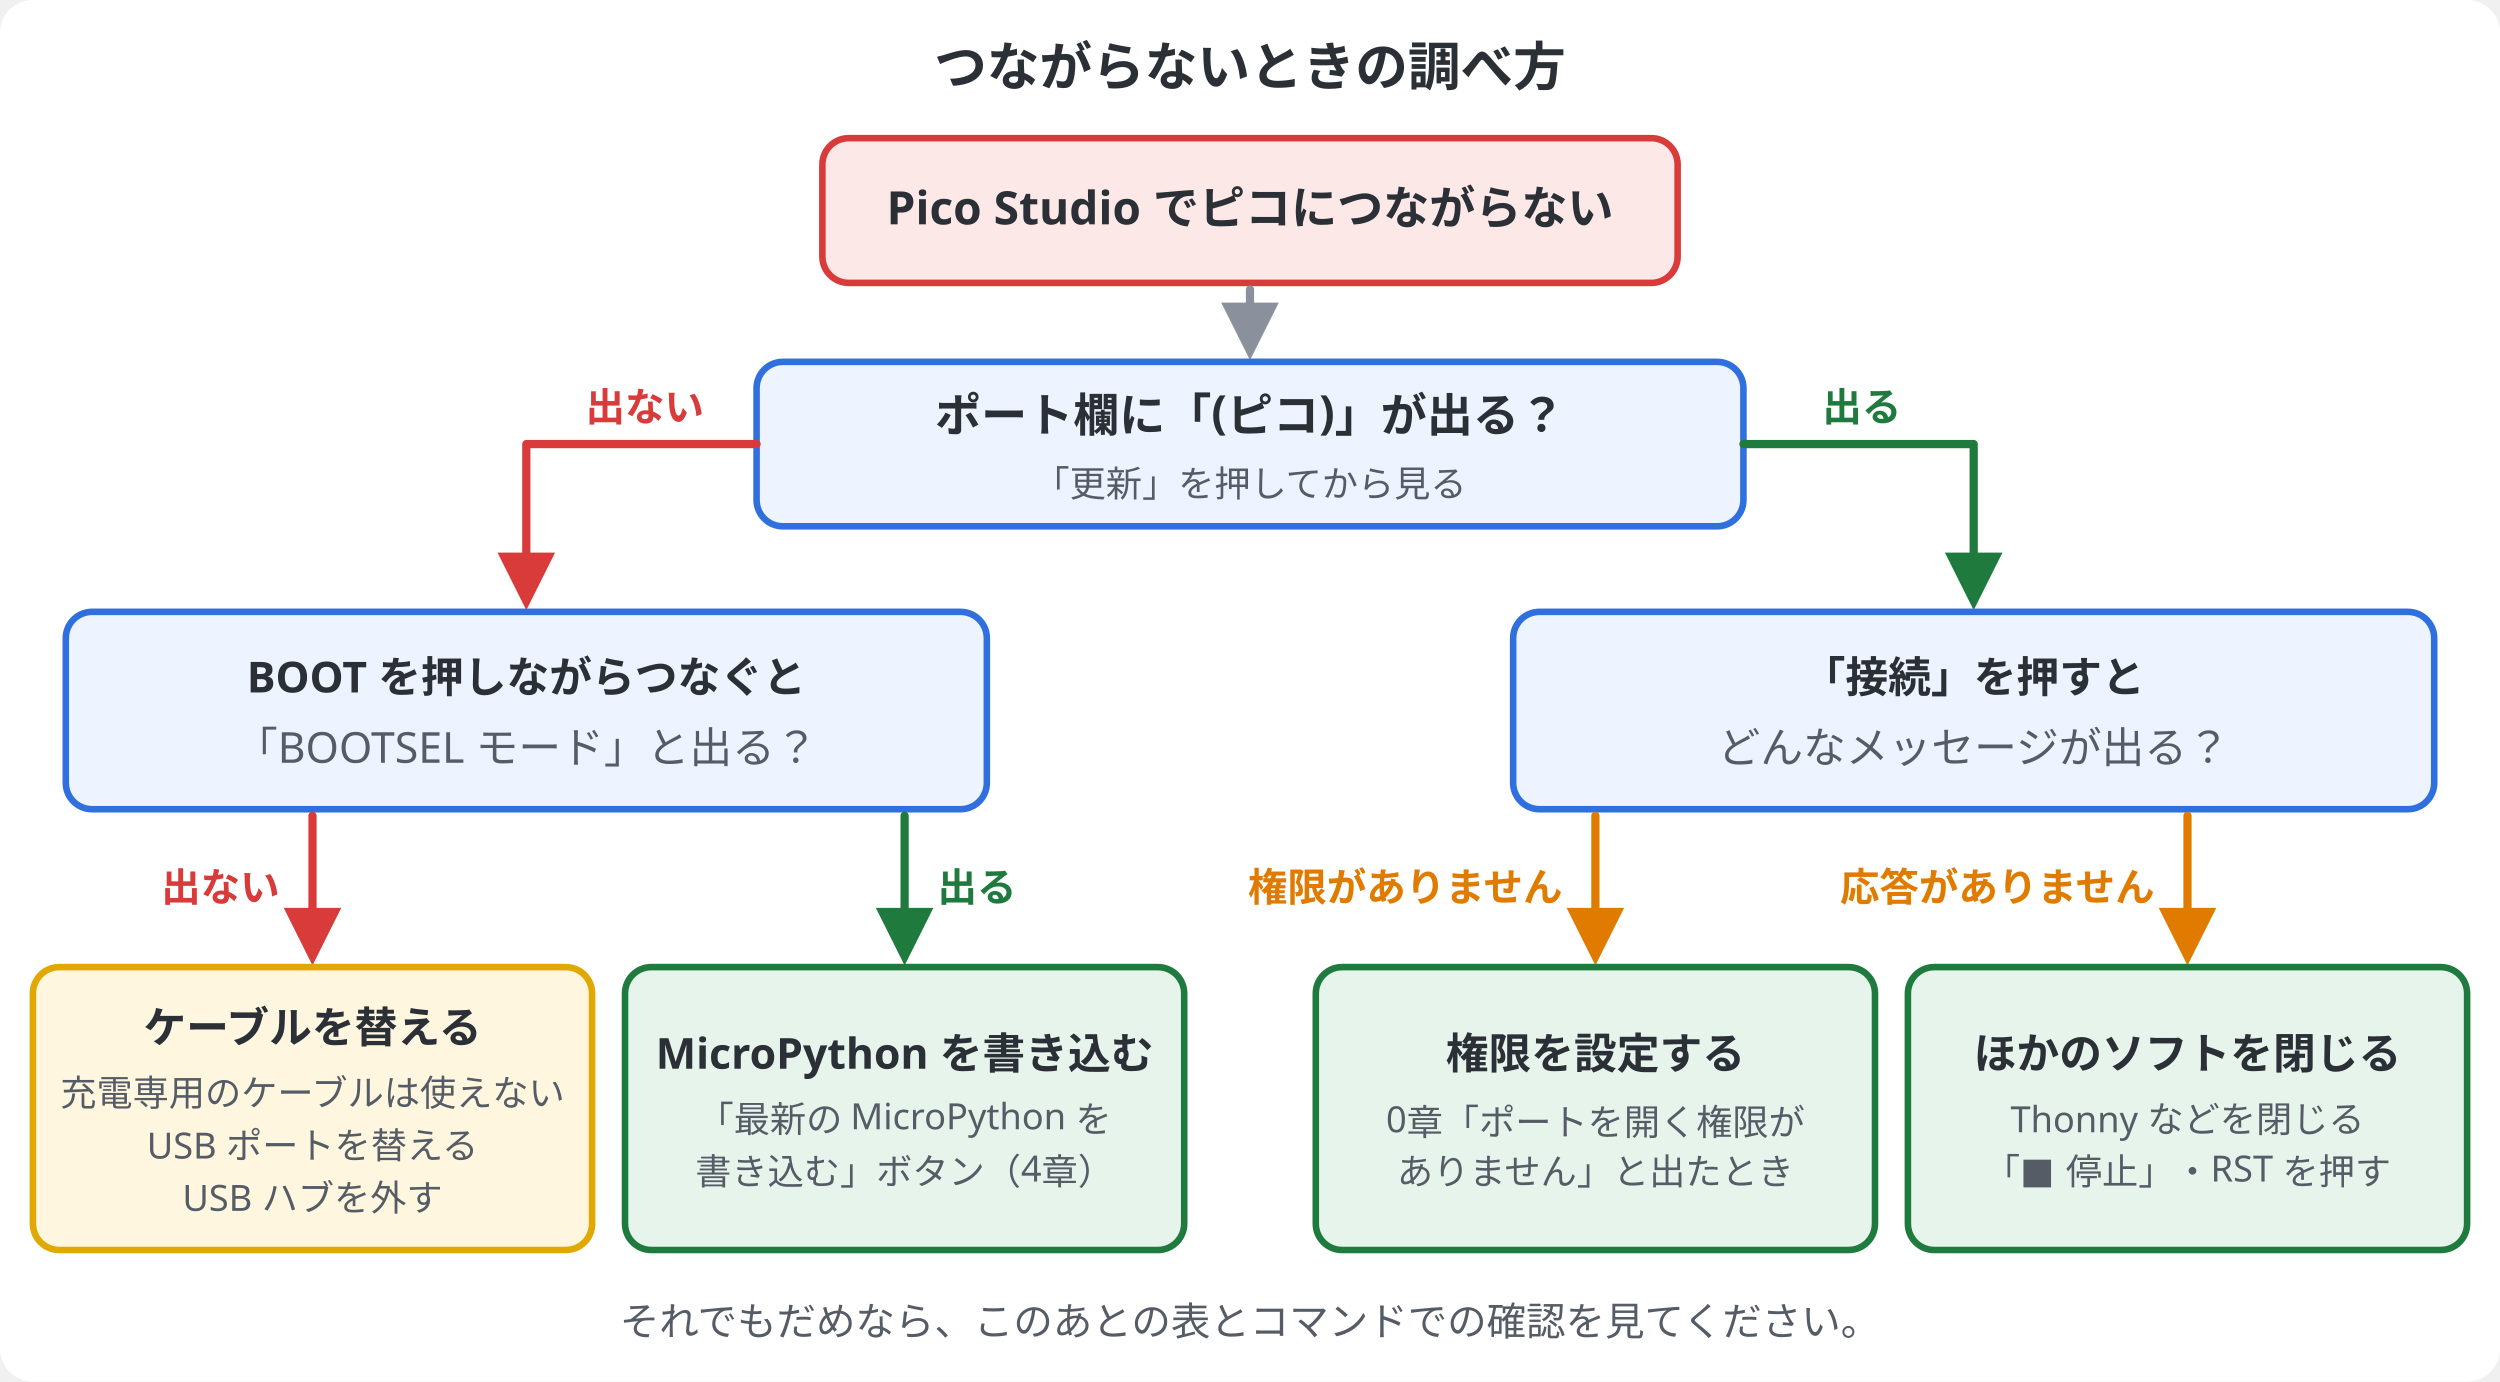
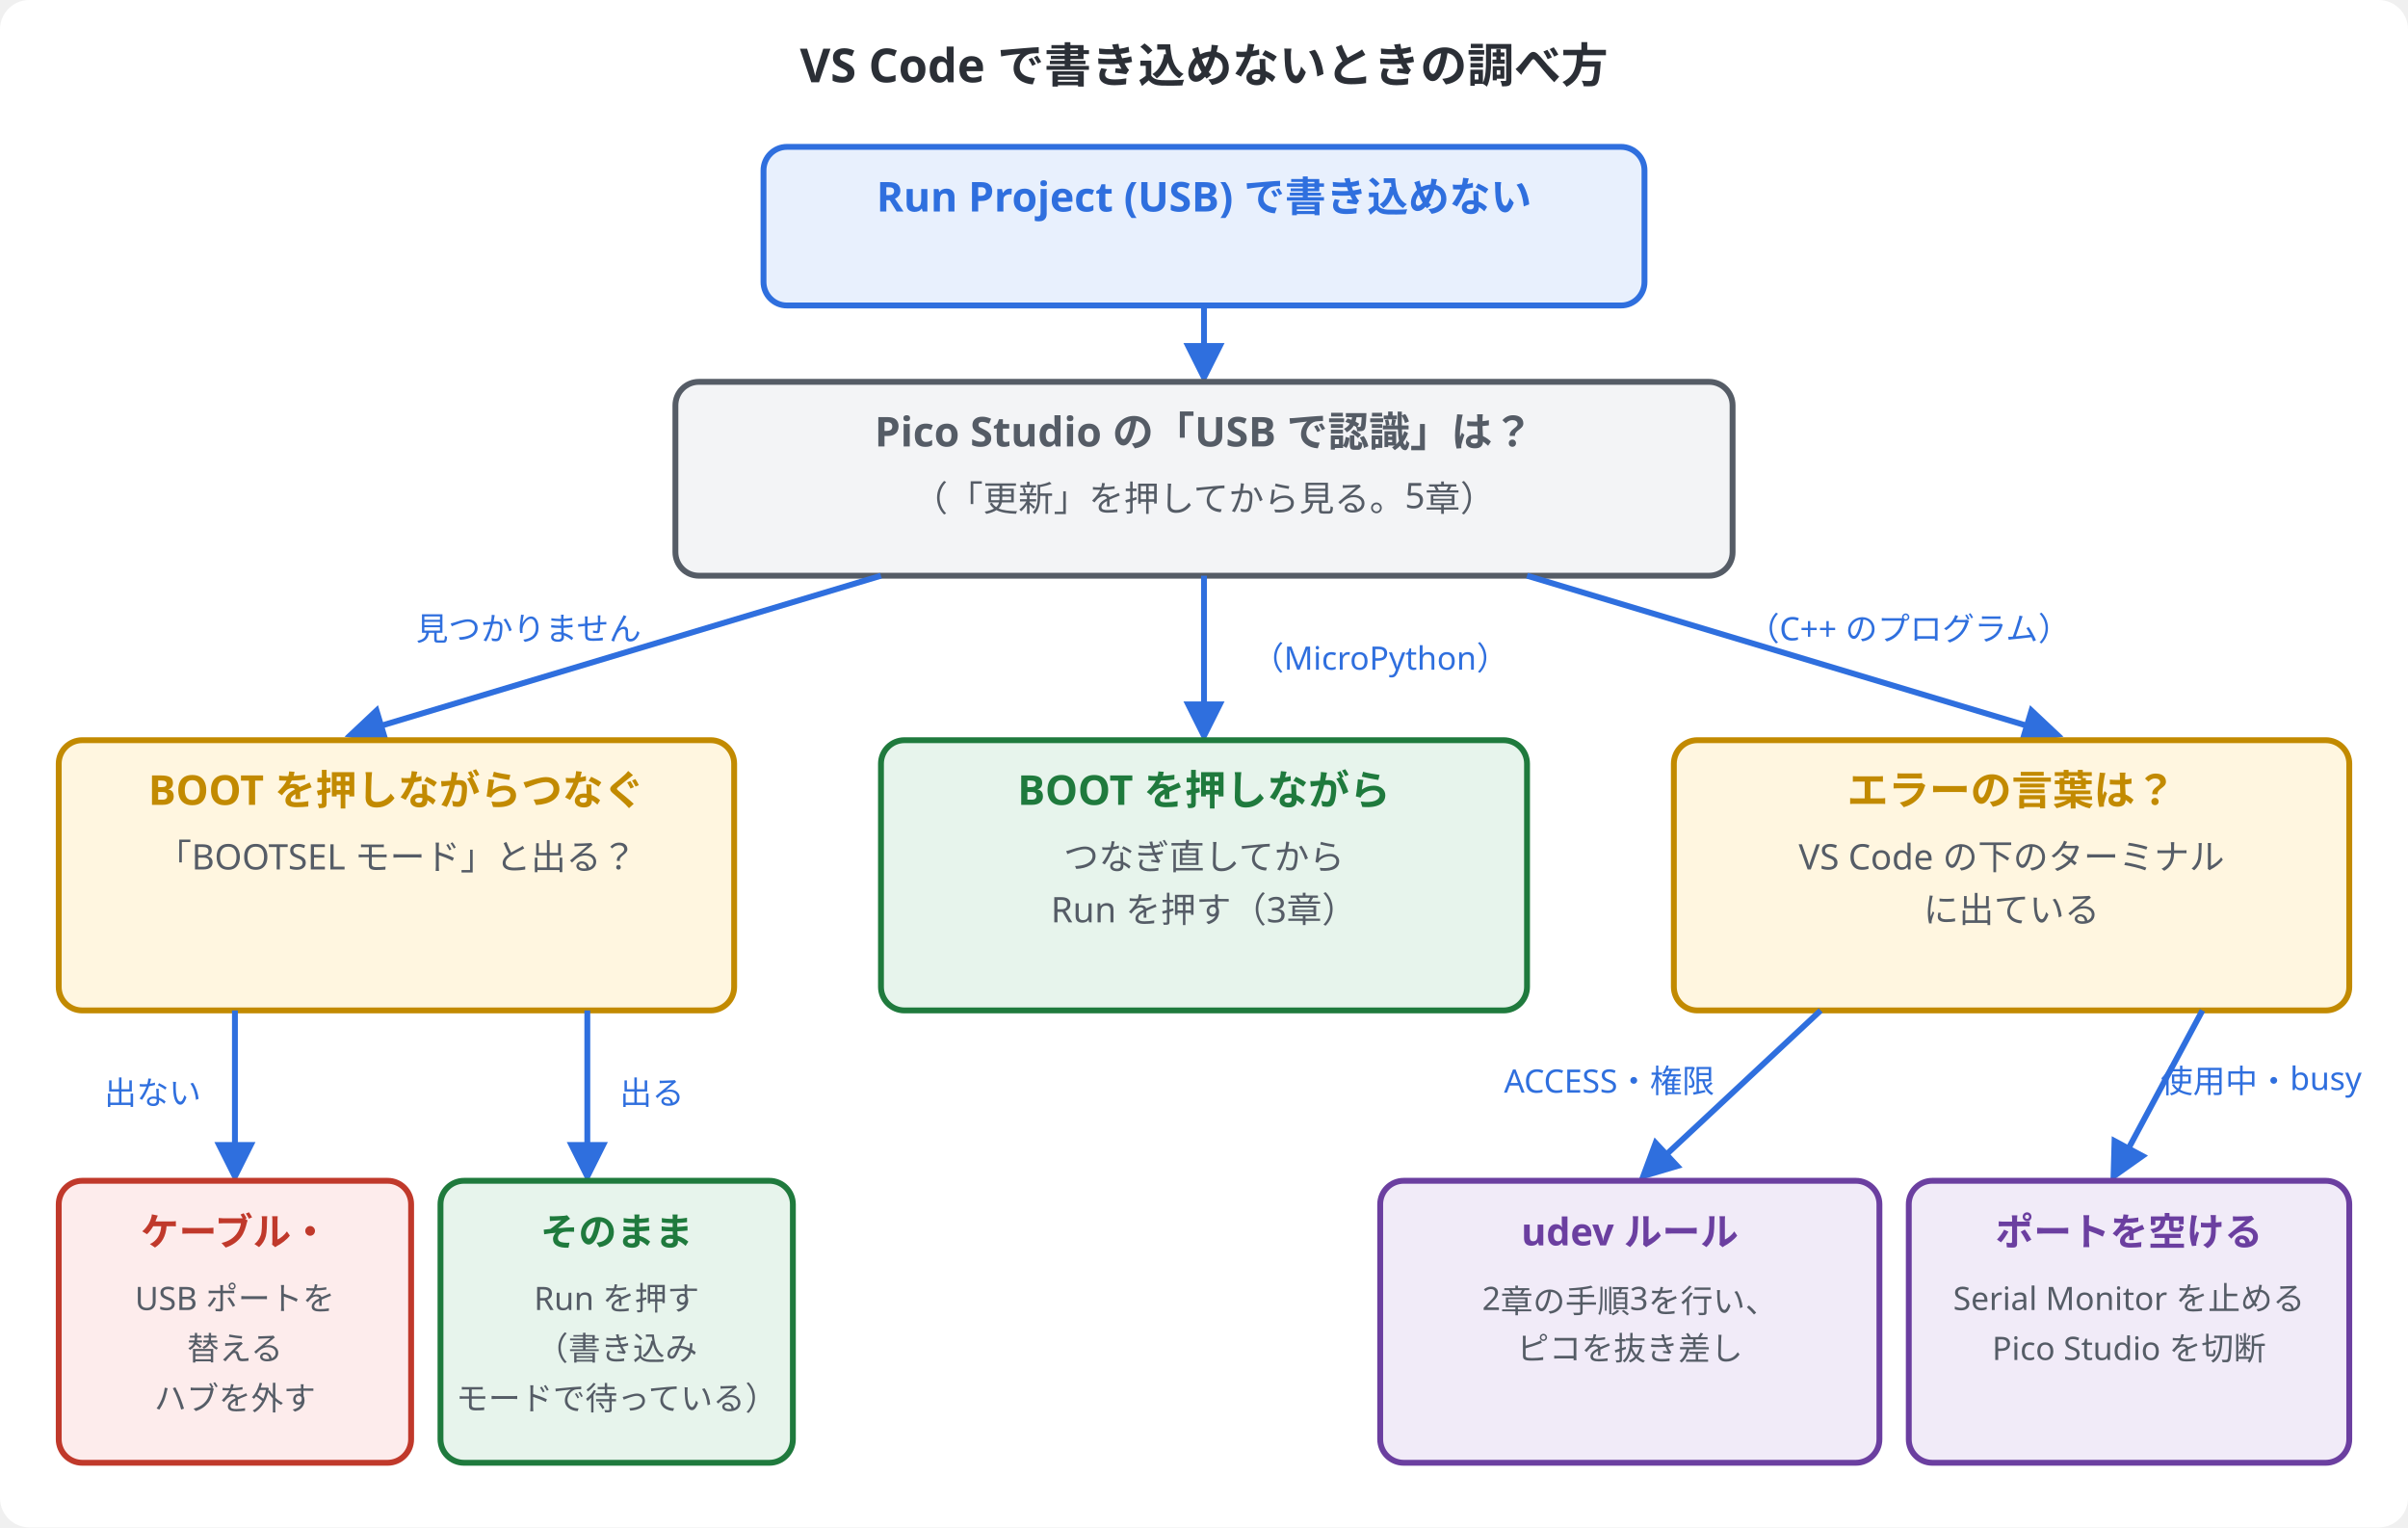
- <svg xmlns="http://www.w3.org/2000/svg" viewBox="0 0 760 420" font-family="system-ui, 'Noto Sans JP', sans-serif" font-size="13">
+ <svg xmlns="http://www.w3.org/2000/svg" viewBox="0 0 820 520" font-family="system-ui, 'Noto Sans JP', sans-serif" font-size="13">
  <defs>
    <marker id="ah-1f7a3d" viewBox="0 0 10 10" refX="8" refY="5" markerWidth="7" markerHeight="7" orient="auto-start-reverse">
      <path d="M0 0 L10 5 L0 10 z" fill="#1f7a3d" />
    </marker>
-     <marker id="ah-8a919c" viewBox="0 0 10 10" refX="8" refY="5" markerWidth="7" markerHeight="7" orient="auto-start-reverse">
-       <path d="M0 0 L10 5 L0 10 z" fill="#8a919c" />
+     <marker id="ah-c0392b" viewBox="0 0 10 10" refX="8" refY="5" markerWidth="7" markerHeight="7" orient="auto-start-reverse">
+       <path d="M0 0 L10 5 L0 10 z" fill="#c0392b" />
    </marker>
-     <marker id="ah-d93a3a" viewBox="0 0 10 10" refX="8" refY="5" markerWidth="7" markerHeight="7" orient="auto-start-reverse">
-       <path d="M0 0 L10 5 L0 10 z" fill="#d93a3a" />
+     <marker id="ah-c28a00" viewBox="0 0 10 10" refX="8" refY="5" markerWidth="7" markerHeight="7" orient="auto-start-reverse">
+       <path d="M0 0 L10 5 L0 10 z" fill="#c28a00" />
    </marker>
-     <marker id="ah-e07b00" viewBox="0 0 10 10" refX="8" refY="5" markerWidth="7" markerHeight="7" orient="auto-start-reverse">
-       <path d="M0 0 L10 5 L0 10 z" fill="#e07b00" />
+     <marker id="ah-555c66" viewBox="0 0 10 10" refX="8" refY="5" markerWidth="7" markerHeight="7" orient="auto-start-reverse">
+       <path d="M0 0 L10 5 L0 10 z" fill="#555c66" />
+     </marker>
+     <marker id="ah-2f6fde" viewBox="0 0 10 10" refX="8" refY="5" markerWidth="7" markerHeight="7" orient="auto-start-reverse">
+       <path d="M0 0 L10 5 L0 10 z" fill="#2f6fde" />
+     </marker>
+     <marker id="ah-6b3fa0" viewBox="0 0 10 10" refX="8" refY="5" markerWidth="7" markerHeight="7" orient="auto-start-reverse">
+       <path d="M0 0 L10 5 L0 10 z" fill="#6b3fa0" />
    </marker>
  </defs>
-   <rect width="760" height="420" rx="10" fill="#ffffff" />
-   <text x="380" y="26" font-size="16" text-anchor="middle" font-weight="700" fill="#2b2f36">つながらないときの調べ方</text>
-   <rect x="250" y="42" width="260" height="44" rx="8" fill="#fde8e8" stroke="#d93a3a" stroke-width="2" />
-   <text x="380.0" y="68.2" font-size="14" text-anchor="middle" font-weight="700" fill="#2b2f36">Pico Studio でピコにつながらない</text>
-   <line x1="380" y1="88" x2="380" y2="106" stroke="#8a919c" stroke-width="2.5" stroke-linecap="round" marker-end="url(#ah-8a919c)" />
-   <rect x="230" y="110" width="300" height="50" rx="8" fill="#eef4ff" stroke="#2f6fde" stroke-width="2" />
-   <text x="380.0" y="131.2" font-size="14" text-anchor="middle" font-weight="700" fill="#2b2f36">ポート欄に「(ピコ)」が出る？</text>
-   <text x="380.0" y="151.0" font-size="11" text-anchor="middle" font-weight="400" fill="#555c66">「更新」を押してから見る</text>
-   <path d="M230 135 L160 135 L160 182" stroke="#d93a3a" stroke-width="2.5" fill="none" stroke-linecap="round" stroke-linejoin="round" marker-end="url(#ah-d93a3a)" />
-   <text x="196" y="128" font-size="12" text-anchor="middle" font-weight="700" fill="#d93a3a">出ない</text>
-   <path d="M530 135 L600 135 L600 182" stroke="#1f7a3d" stroke-width="2.5" fill="none" stroke-linecap="round" stroke-linejoin="round" marker-end="url(#ah-1f7a3d)" />
-   <text x="566" y="128" font-size="12" text-anchor="middle" font-weight="700" fill="#1f7a3d">出る</text>
-   <rect x="20" y="186" width="280" height="60" rx="8" fill="#eef4ff" stroke="#2f6fde" stroke-width="2" />
-   <text x="160.0" y="210.5" font-size="13" text-anchor="middle" font-weight="700" fill="#2b2f36">BOOT を押しながらつなぐと</text>
-   <text x="160.0" y="231.9" font-size="13" text-anchor="middle" font-weight="400" fill="#555c66">「BOOTSEL モード」と出る？</text>
-   <rect x="460" y="186" width="280" height="60" rx="8" fill="#eef4ff" stroke="#2f6fde" stroke-width="2" />
-   <text x="600.0" y="210.5" font-size="13" text-anchor="middle" font-weight="700" fill="#2b2f36">「接続」を押すと</text>
-   <text x="600.0" y="231.9" font-size="13" text-anchor="middle" font-weight="400" fill="#555c66">どんなメッセージが出る？</text>
-   <path d="M95 248 L95 290" stroke="#d93a3a" stroke-width="2.5" fill="none" stroke-linecap="round" stroke-linejoin="round" marker-end="url(#ah-d93a3a)" />
-   <text x="85" y="274" font-size="12" text-anchor="end" font-weight="700" fill="#d93a3a">出ない</text>
-   <path d="M275 248 L275 290" stroke="#1f7a3d" stroke-width="2.5" fill="none" stroke-linecap="round" stroke-linejoin="round" marker-end="url(#ah-1f7a3d)" />
-   <text x="285" y="274" font-size="12" text-anchor="start" font-weight="700" fill="#1f7a3d">出る</text>
-   <path d="M485 248 L485 290" stroke="#e07b00" stroke-width="2.5" fill="none" stroke-linecap="round" stroke-linejoin="round" marker-end="url(#ah-e07b00)" />
-   <text x="475" y="274" font-size="12" text-anchor="end" font-weight="700" fill="#e07b00">権限がありません</text>
-   <path d="M665 248 L665 290" stroke="#e07b00" stroke-width="2.5" fill="none" stroke-linecap="round" stroke-linejoin="round" marker-end="url(#ah-e07b00)" />
-   <text x="655" y="274" font-size="12" text-anchor="end" font-weight="700" fill="#e07b00">応答がありません</text>
-   <rect x="10" y="294" width="170" height="86" rx="8" fill="#fff6e0" stroke="#e0a800" stroke-width="2" />
-   <text x="95.0" y="317.0" font-size="13" text-anchor="middle" font-weight="700" fill="#2b2f36">ケーブルを替える</text>
-   <text x="95.0" y="336.2" font-size="11" text-anchor="middle" font-weight="400" fill="#555c66">充電専用のケーブルは使えない</text>
-   <text x="95.0" y="352.2" font-size="11" text-anchor="middle" font-weight="400" fill="#555c66">USB ポートを替える</text>
-   <text x="95.0" y="368.1" font-size="11" text-anchor="middle" font-weight="400" fill="#555c66">USB ハブを外す</text>
-   <rect x="190" y="294" width="170" height="86" rx="8" fill="#e7f4ec" stroke="#1f7a3d" stroke-width="2" />
-   <text x="275.0" y="324.9" font-size="13" text-anchor="middle" font-weight="700" fill="#2b2f36">MicroPython を書き込む</text>
-   <text x="275.0" y="344.2" font-size="11" text-anchor="middle" font-weight="400" fill="#555c66">「最新の MicroPython を</text>
-   <text x="275.0" y="360.1" font-size="11" text-anchor="middle" font-weight="400" fill="#555c66">書き込む」ボタン（4章）</text>
-   <rect x="400" y="294" width="170" height="86" rx="8" fill="#e7f4ec" stroke="#1f7a3d" stroke-width="2" />
-   <text x="485.0" y="324.9" font-size="13" text-anchor="middle" font-weight="700" fill="#2b2f36">権限を設定する</text>
-   <text x="485.0" y="344.2" font-size="11" text-anchor="middle" font-weight="400" fill="#555c66">0章「ポートを開く権限が</text>
-   <text x="485.0" y="360.1" font-size="11" text-anchor="middle" font-weight="400" fill="#555c66">ありません」と出たとき</text>
-   <rect x="580" y="294" width="170" height="86" rx="8" fill="#e7f4ec" stroke="#1f7a3d" stroke-width="2" />
-   <text x="665.0" y="324.9" font-size="13" text-anchor="middle" font-weight="700" fill="#2b2f36">ほかのソフトを閉じる</text>
-   <text x="665.0" y="344.2" font-size="11" text-anchor="middle" font-weight="400" fill="#555c66">Thonny などを閉じる</text>
-   <text x="665.0" y="360.1" font-size="11" text-anchor="middle" font-weight="400" fill="#555c66">「■ 停止」・RST を押す</text>
-   <text x="380" y="406" font-size="12" text-anchor="middle" font-weight="400" fill="#555c66">それでもだめなら、このあとの表とコマンドでの確認を見てください。</text>
+   <rect width="820" height="520" rx="10" fill="#ffffff" />
+   <text x="410.0" y="28" font-size="16" text-anchor="middle" font-weight="700" fill="#2b2f36">VS Code で書き込めないときの調べ方</text>
+   <rect x="260" y="50" width="300" height="54" rx="8" fill="#e8f0fd" stroke="#2f6fde" stroke-width="2" />
+   <text x="410.0" y="72" font-size="14" text-anchor="middle" font-weight="700" fill="#2f6fde">Run Project (USB) で書き込めない</text>
+   <path d="M410 104 L410 128" fill="none" stroke="#2f6fde" stroke-width="2" marker-end="url(#ah-2f6fde)" />
+   <rect x="230" y="130" width="360" height="66" rx="8" fill="#f3f4f6" stroke="#555c66" stroke-width="2" />
+   <text x="410.0" y="152" font-size="14" text-anchor="middle" font-weight="700" fill="#555c66">Pico Studio の「USB で認識」は？</text>
+   <text x="410.0" y="174" font-size="12" text-anchor="middle" fill="#555c66">（「更新」を押してから見る。5章）</text>
+   <path d="M300 196 L120 250" fill="none" stroke="#2f6fde" stroke-width="2" marker-end="url(#ah-2f6fde)" />
+   <text x="180" y="218" font-size="11" text-anchor="middle" fill="#2f6fde">見つかりません</text>
+   <path d="M410 196 L410 250" fill="none" stroke="#2f6fde" stroke-width="2" marker-end="url(#ah-2f6fde)" />
+   <text x="470" y="228" font-size="11" text-anchor="middle" fill="#2f6fde">（MicroPython）</text>
+   <path d="M520 196 L700 250" fill="none" stroke="#2f6fde" stroke-width="2" marker-end="url(#ah-2f6fde)" />
+   <text x="650" y="218" font-size="11" text-anchor="middle" fill="#2f6fde">（C++ のプログラム）</text>
+   <rect x="20" y="252" width="230" height="92" rx="8" fill="#fff6e0" stroke="#c28a00" stroke-width="2" />
+   <text x="135.0" y="274" font-size="14" text-anchor="middle" font-weight="700" fill="#c28a00">BOOT を押しながらつなぐ</text>
+   <text x="135.0" y="296" font-size="12" text-anchor="middle" fill="#555c66">「BOOTSEL モード」と出る？</text>
+   <rect x="300" y="252" width="220" height="92" rx="8" fill="#e7f4ec" stroke="#1f7a3d" stroke-width="2" />
+   <text x="410.0" y="274" font-size="14" text-anchor="middle" font-weight="700" fill="#1f7a3d">BOOT を押しながら</text>
+   <text x="410.0" y="296" font-size="12" text-anchor="middle" fill="#555c66">つなぎ直してから</text>
+   <text x="410.0" y="314" font-size="12" text-anchor="middle" fill="#555c66">Run を押す（3章）</text>
+   <rect x="570" y="252" width="230" height="92" rx="8" fill="#fff6e0" stroke="#c28a00" stroke-width="2" />
+   <text x="685.0" y="274" font-size="14" text-anchor="middle" font-weight="700" fill="#c28a00">エラーの言葉は？</text>
+   <text x="685.0" y="296" font-size="12" text-anchor="middle" fill="#555c66">VS Code の下のターミナル</text>
+   <text x="685.0" y="314" font-size="12" text-anchor="middle" fill="#555c66">に出ている</text>
+   <path d="M80 344 L80 400" fill="none" stroke="#2f6fde" stroke-width="2" marker-end="url(#ah-2f6fde)" />
+   <text x="52" y="376" font-size="11" text-anchor="middle" fill="#2f6fde">出ない</text>
+   <path d="M200 344 L200 400" fill="none" stroke="#2f6fde" stroke-width="2" marker-end="url(#ah-2f6fde)" />
+   <text x="222" y="376" font-size="11" text-anchor="middle" fill="#2f6fde">出る</text>
+   <rect x="20" y="402" width="120" height="96" rx="8" fill="#fdecec" stroke="#c0392b" stroke-width="2" />
+   <text x="80.0" y="424" font-size="13" text-anchor="middle" font-weight="700" fill="#c0392b">ケーブル・</text>
+   <text x="80.0" y="446" font-size="11" text-anchor="middle" fill="#555c66">USB ポートを</text>
+   <text x="80.0" y="463" font-size="11" text-anchor="middle" fill="#555c66">替える</text>
+   <text x="80.0" y="480" font-size="11" text-anchor="middle" fill="#555c66">ハブを外す</text>
+   <rect x="150" y="402" width="120" height="96" rx="8" fill="#e7f4ec" stroke="#1f7a3d" stroke-width="2" />
+   <text x="210.0" y="424" font-size="13" text-anchor="middle" font-weight="700" fill="#1f7a3d">そのまま</text>
+   <text x="210.0" y="446" font-size="11" text-anchor="middle" fill="#555c66">Run を押す</text>
+   <text x="210.0" y="463" font-size="11" text-anchor="middle" fill="#555c66">（書き込み</text>
+   <text x="210.0" y="480" font-size="11" text-anchor="middle" fill="#555c66">モードで待っている）</text>
+   <path d="M620 344 L560 400" fill="none" stroke="#2f6fde" stroke-width="2" marker-end="url(#ah-2f6fde)" />
+   <text x="548" y="372" font-size="11" text-anchor="middle" fill="#2f6fde">ACCESS・権限</text>
+   <path d="M750 344 L720 400" fill="none" stroke="#2f6fde" stroke-width="2" marker-end="url(#ah-2f6fde)" />
+   <text x="770" y="372" font-size="11" text-anchor="middle" fill="#2f6fde">使用中・busy</text>
+   <rect x="470" y="402" width="170" height="96" rx="8" fill="#f1ebf8" stroke="#6b3fa0" stroke-width="2" />
+   <text x="555.0" y="424" font-size="13" text-anchor="middle" font-weight="700" fill="#6b3fa0">udev ルール</text>
+   <text x="555.0" y="446" font-size="11" text-anchor="middle" fill="#555c66">2章の手順3を行い、</text>
+   <text x="555.0" y="463" font-size="11" text-anchor="middle" fill="#555c66">ピコを抜き差し</text>
+   <rect x="650" y="402" width="150" height="96" rx="8" fill="#f1ebf8" stroke="#6b3fa0" stroke-width="2" />
+   <text x="725.0" y="424" font-size="13" text-anchor="middle" font-weight="700" fill="#6b3fa0">ポートを空ける</text>
+   <text x="725.0" y="446" font-size="11" text-anchor="middle" fill="#555c66">Serial Monitor を止める</text>
+   <text x="725.0" y="463" font-size="11" text-anchor="middle" fill="#555c66">Pico Studio を切断</text>
</svg>
